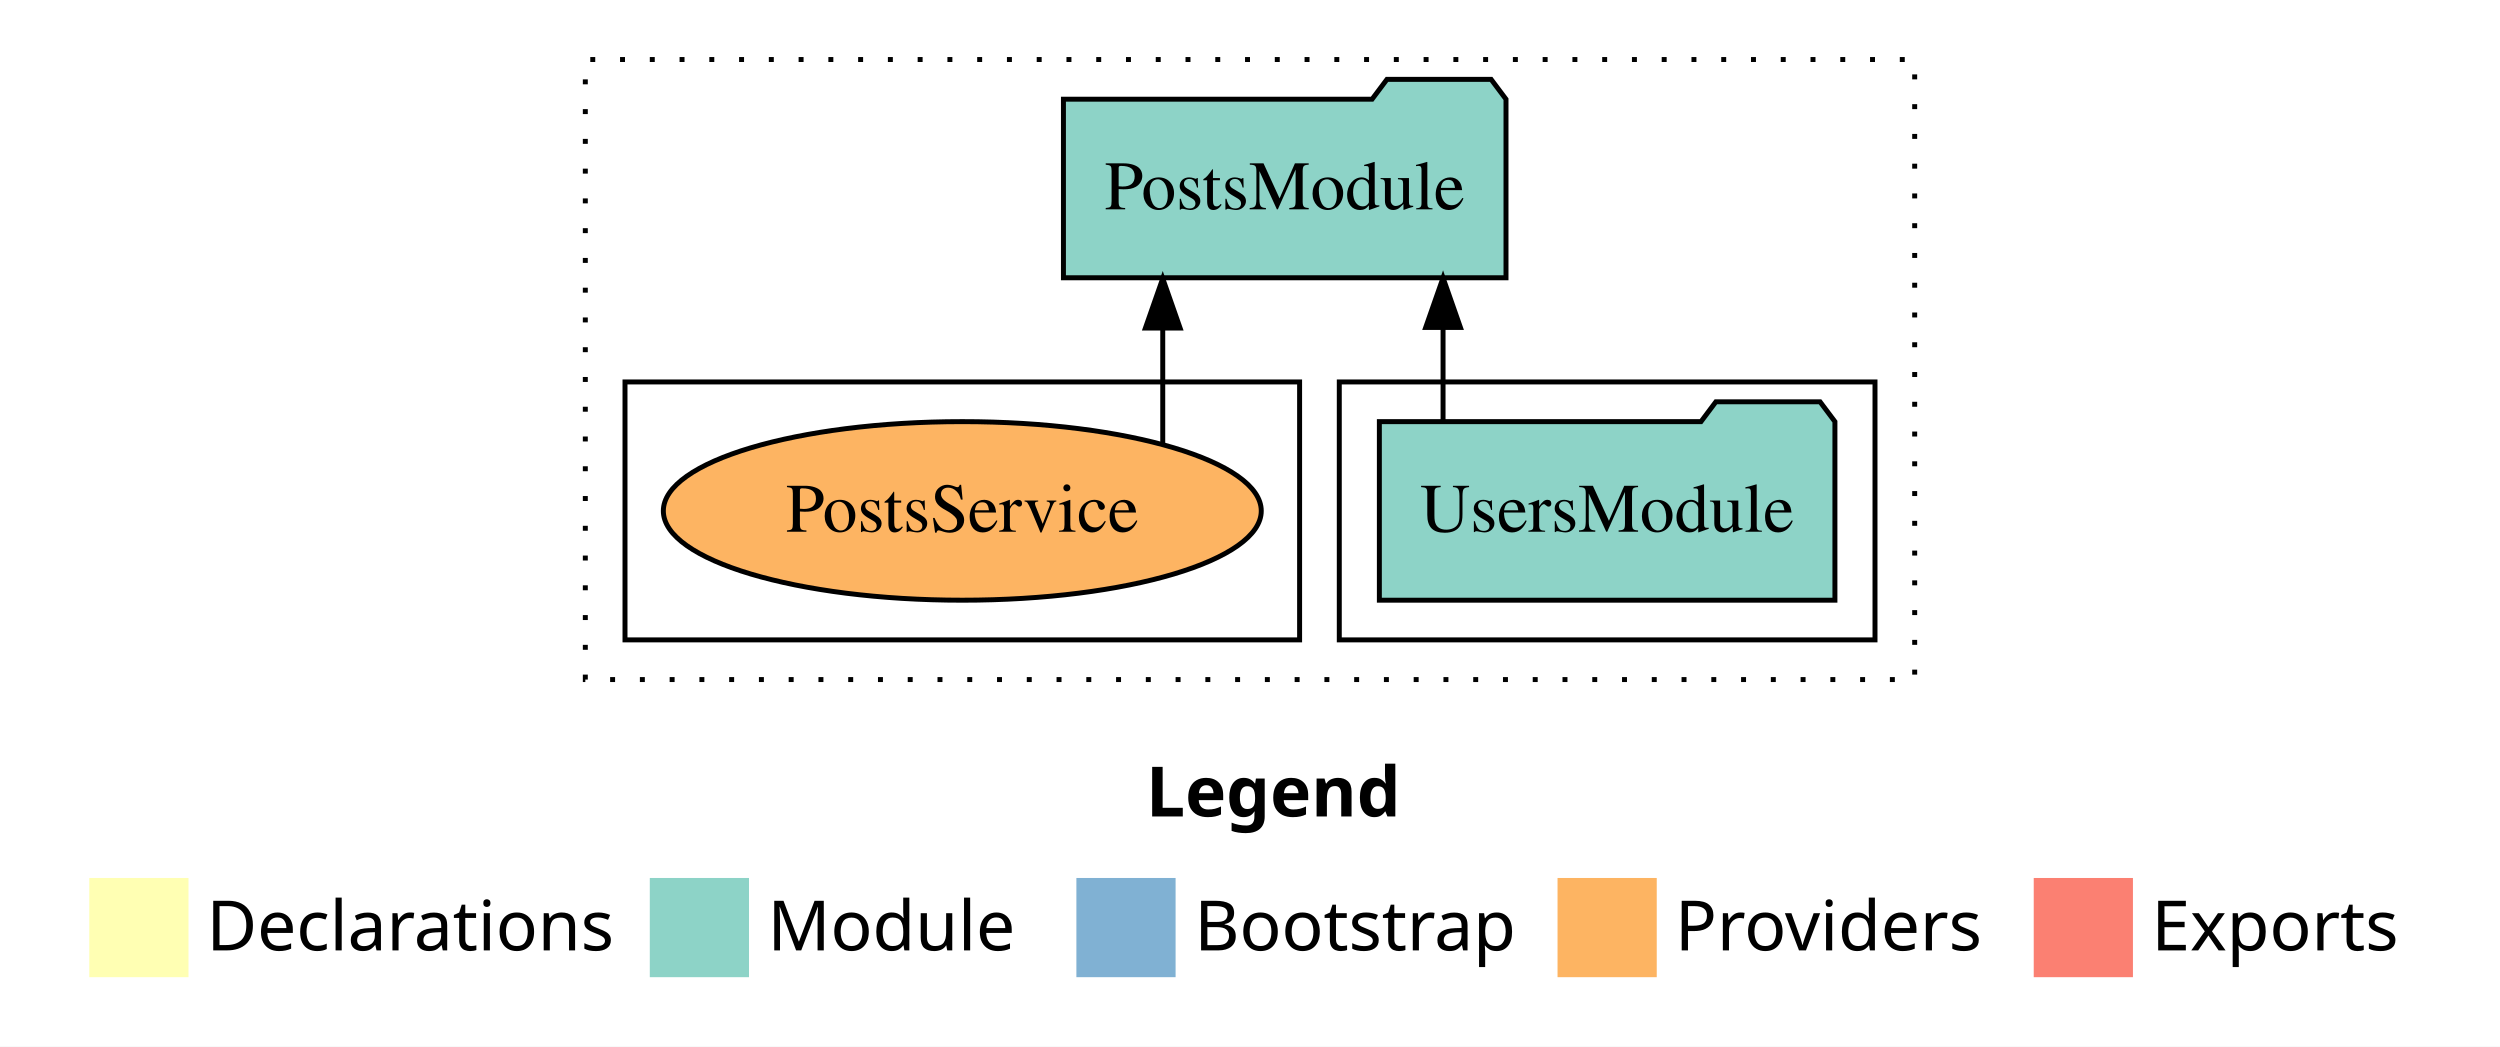
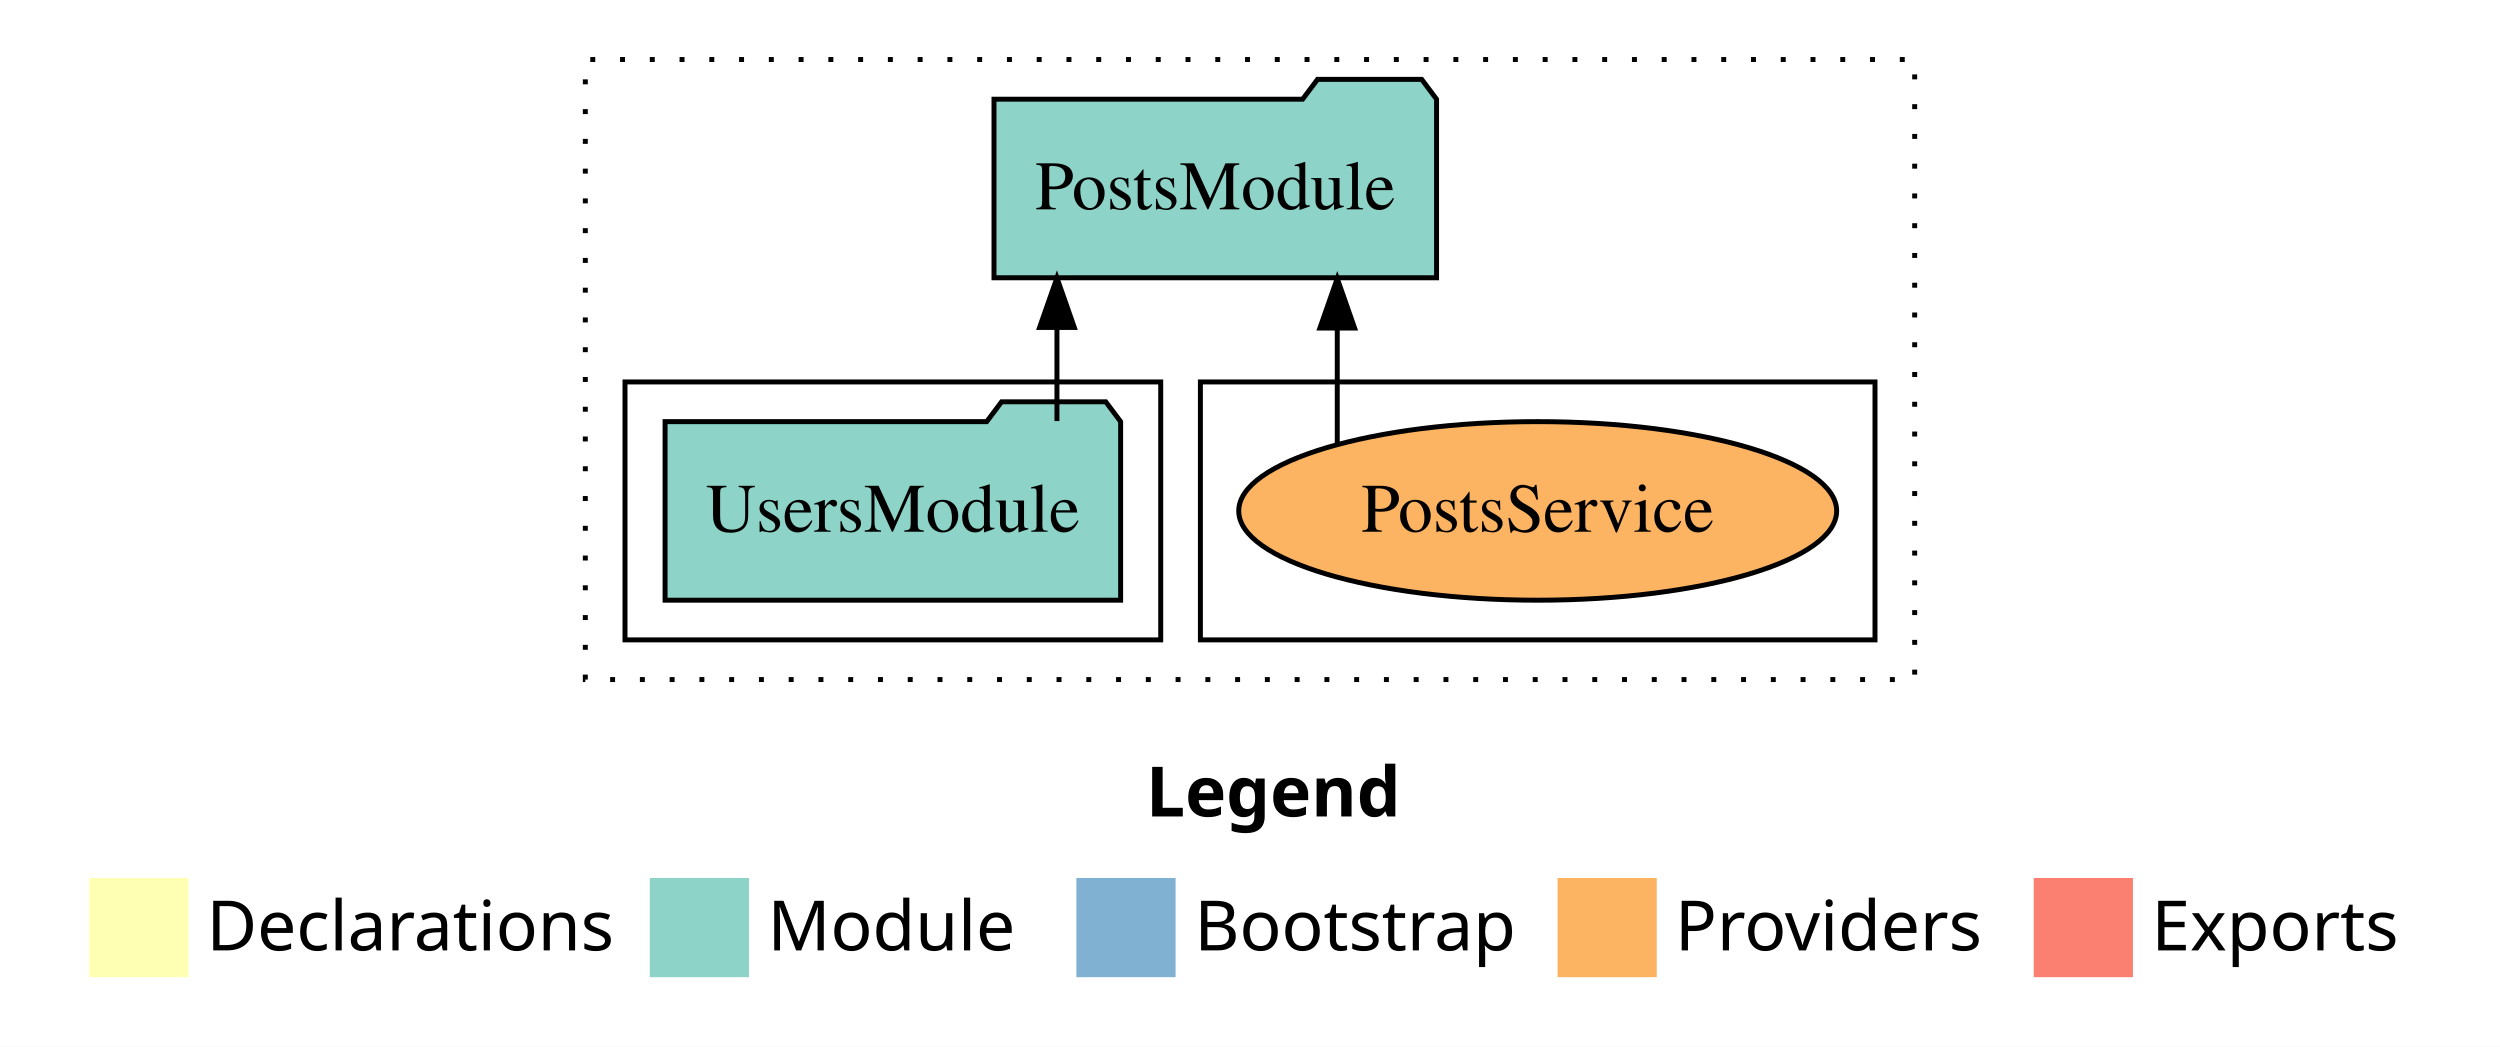
<svg xmlns="http://www.w3.org/2000/svg" width="504pt" height="211pt" viewBox="0.00 0.00 504.00 211.00">
  <g id="graph0" class="graph" transform="scale(1 1) rotate(0) translate(4 207)">
    <polygon fill="white" stroke="transparent" points="-4,4 -4,-207 500,-207 500,4 -4,4" />
    <text text-anchor="start" x="227.01" y="-42.4" font-family="Times-12" font-weight="bold" font-size="14.00">Legend</text>
    <polygon fill="#ffffb3" stroke="transparent" points="14,-10 14,-30 34,-30 34,-10 14,-10" />
    <text text-anchor="start" x="37.63" y="-15.4" font-family="Times-12" font-size="14.00">  Declarations</text>
    <polygon fill="#8dd3c7" stroke="transparent" points="127,-10 127,-30 147,-30 147,-10 127,-10" />
    <text text-anchor="start" x="150.73" y="-15.4" font-family="Times-12" font-size="14.00">  Module</text>
    <polygon fill="#80b1d3" stroke="transparent" points="213,-10 213,-30 233,-30 233,-10 213,-10" />
    <text text-anchor="start" x="236.78" y="-15.4" font-family="Times-12" font-size="14.00">  Bootstrap</text>
    <polygon fill="#fdb462" stroke="transparent" points="310,-10 310,-30 330,-30 330,-10 310,-10" />
    <text text-anchor="start" x="333.67" y="-15.4" font-family="Times-12" font-size="14.00">  Providers</text>
    <polygon fill="#fb8072" stroke="transparent" points="406,-10 406,-30 426,-30 426,-10 406,-10" />
    <text text-anchor="start" x="429.73" y="-15.4" font-family="Times-12" font-size="14.00">  Exports</text>
    <g id="clust1" class="cluster">
      <polygon fill="none" stroke="black" stroke-dasharray="1,5" points="114,-70 114,-195 382,-195 382,-70 114,-70" />
    </g>
+     <g id="clust6" class="cluster">
+       <polygon fill="none" stroke="black" points="238,-78 238,-130 374,-130 374,-78 238,-78" />
+     </g>
    <g id="clust3" class="cluster">
-       <polygon fill="none" stroke="black" points="266,-78 266,-130 374,-130 374,-78 266,-78" />
-     </g>
-     <g id="clust6" class="cluster">
-       <polygon fill="none" stroke="black" points="122,-78 122,-130 258,-130 258,-78 122,-78" />
+       <polygon fill="none" stroke="black" points="122,-78 122,-130 230,-130 230,-78 122,-78" />
    </g>
    <g id="node1" class="node">
-       <polygon fill="#8dd3c7" stroke="black" points="365.92,-122 362.92,-126 341.92,-126 338.92,-122 274.08,-122 274.08,-86 365.92,-86 365.92,-122" />
-       <text text-anchor="middle" x="320" y="-99.8" font-family="Times,serif" font-size="14.00">UsersModule</text>
+       <polygon fill="#8dd3c7" stroke="black" points="221.92,-122 218.92,-126 197.92,-126 194.92,-122 130.08,-122 130.08,-86 221.92,-86 221.92,-122" />
+       <text text-anchor="middle" x="176" y="-99.8" font-family="Times,serif" font-size="14.00">UsersModule</text>
    </g>
    <g id="node2" class="node">
-       <polygon fill="#8dd3c7" stroke="black" points="299.61,-187 296.61,-191 275.61,-191 272.61,-187 210.39,-187 210.39,-151 299.61,-151 299.61,-187" />
-       <text text-anchor="middle" x="255" y="-164.8" font-family="Times,serif" font-size="14.00">PostsModule</text>
+       <polygon fill="#8dd3c7" stroke="black" points="285.61,-187 282.61,-191 261.61,-191 258.61,-187 196.39,-187 196.39,-151 285.61,-151 285.61,-187" />
+       <text text-anchor="middle" x="241" y="-164.8" font-family="Times,serif" font-size="14.00">PostsModule</text>
    </g>
    <g id="edge1" class="edge">
-       <path fill="none" stroke="black" d="M286.92,-122.11C286.92,-122.11 286.92,-140.99 286.92,-140.99" />
-       <polygon fill="black" stroke="black" points="283.42,-140.99 286.92,-150.99 290.42,-140.99 283.42,-140.99" />
+       <path fill="none" stroke="black" d="M209.08,-122.11C209.08,-122.11 209.08,-140.99 209.08,-140.99" />
+       <polygon fill="black" stroke="black" points="205.58,-140.99 209.08,-150.99 212.58,-140.99 205.58,-140.99" />
    </g>
    <g id="node3" class="node">
-       <ellipse fill="#fdb462" stroke="black" cx="190" cy="-104" rx="60.27" ry="18" />
-       <text text-anchor="middle" x="190" y="-99.8" font-family="Times,serif" font-size="14.00">PostsService</text>
+       <ellipse fill="#fdb462" stroke="black" cx="306" cy="-104" rx="60.27" ry="18" />
+       <text text-anchor="middle" x="306" y="-99.8" font-family="Times,serif" font-size="14.00">PostsService</text>
    </g>
    <g id="edge2" class="edge">
-       <path fill="none" stroke="black" d="M230.41,-117.47C230.41,-117.47 230.41,-140.86 230.41,-140.86" />
-       <polygon fill="black" stroke="black" points="226.91,-140.86 230.41,-150.86 233.91,-140.86 226.91,-140.86" />
+       <path fill="none" stroke="black" d="M265.59,-117.47C265.59,-117.47 265.59,-140.86 265.59,-140.86" />
+       <polygon fill="black" stroke="black" points="262.09,-140.86 265.59,-150.86 269.09,-140.86 262.09,-140.86" />
    </g>
  </g>
</svg>
